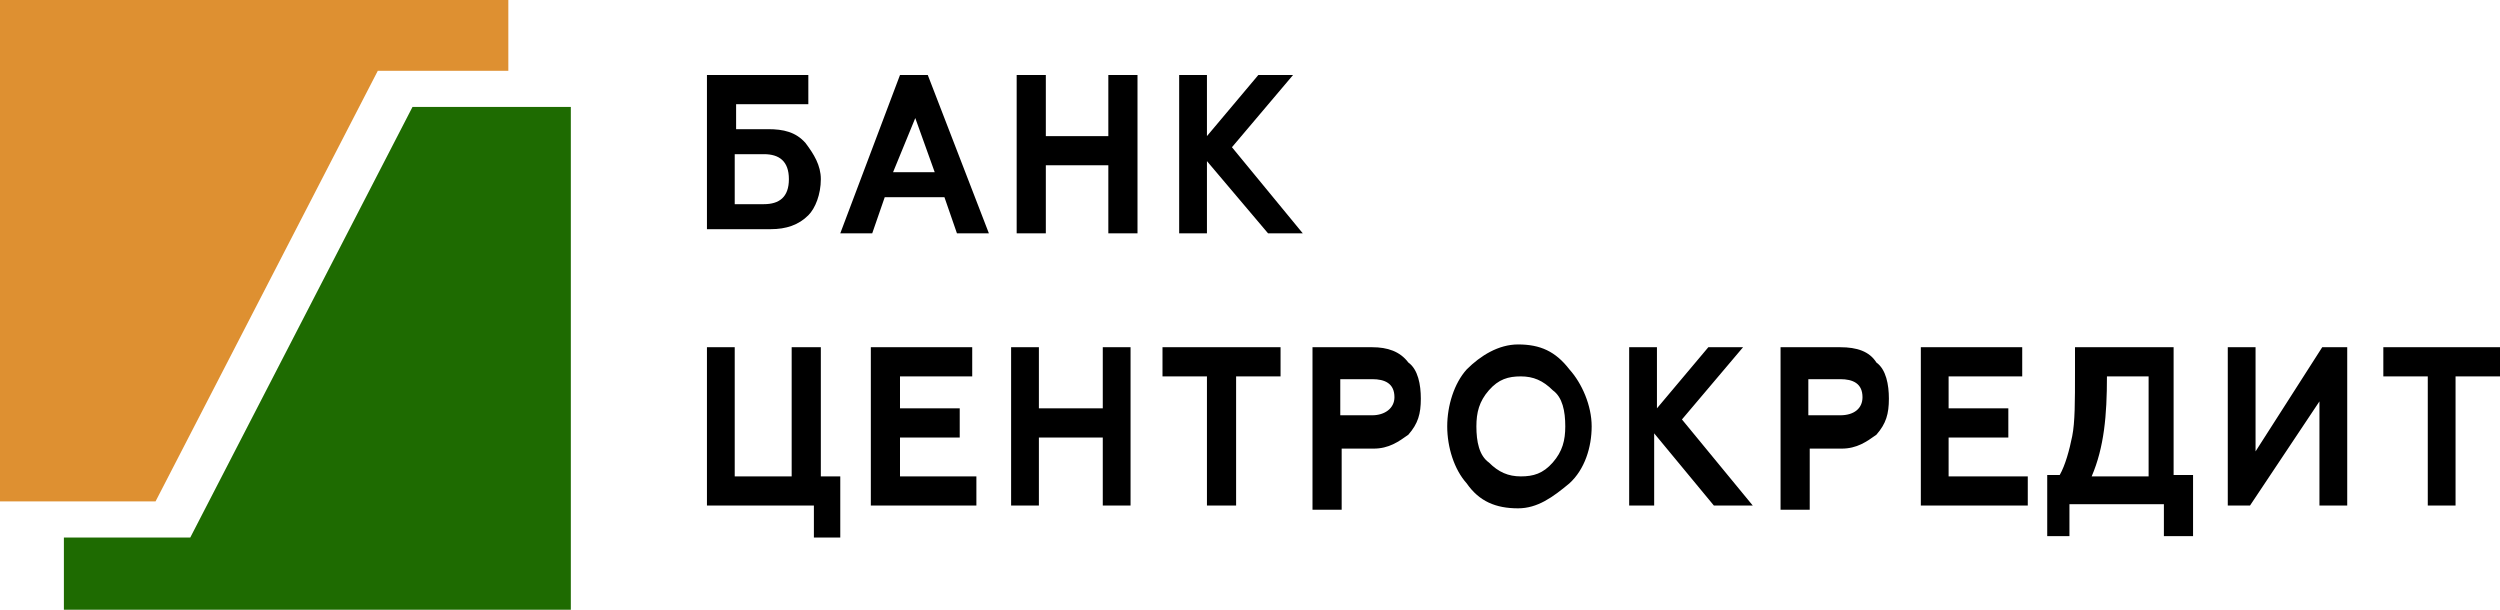
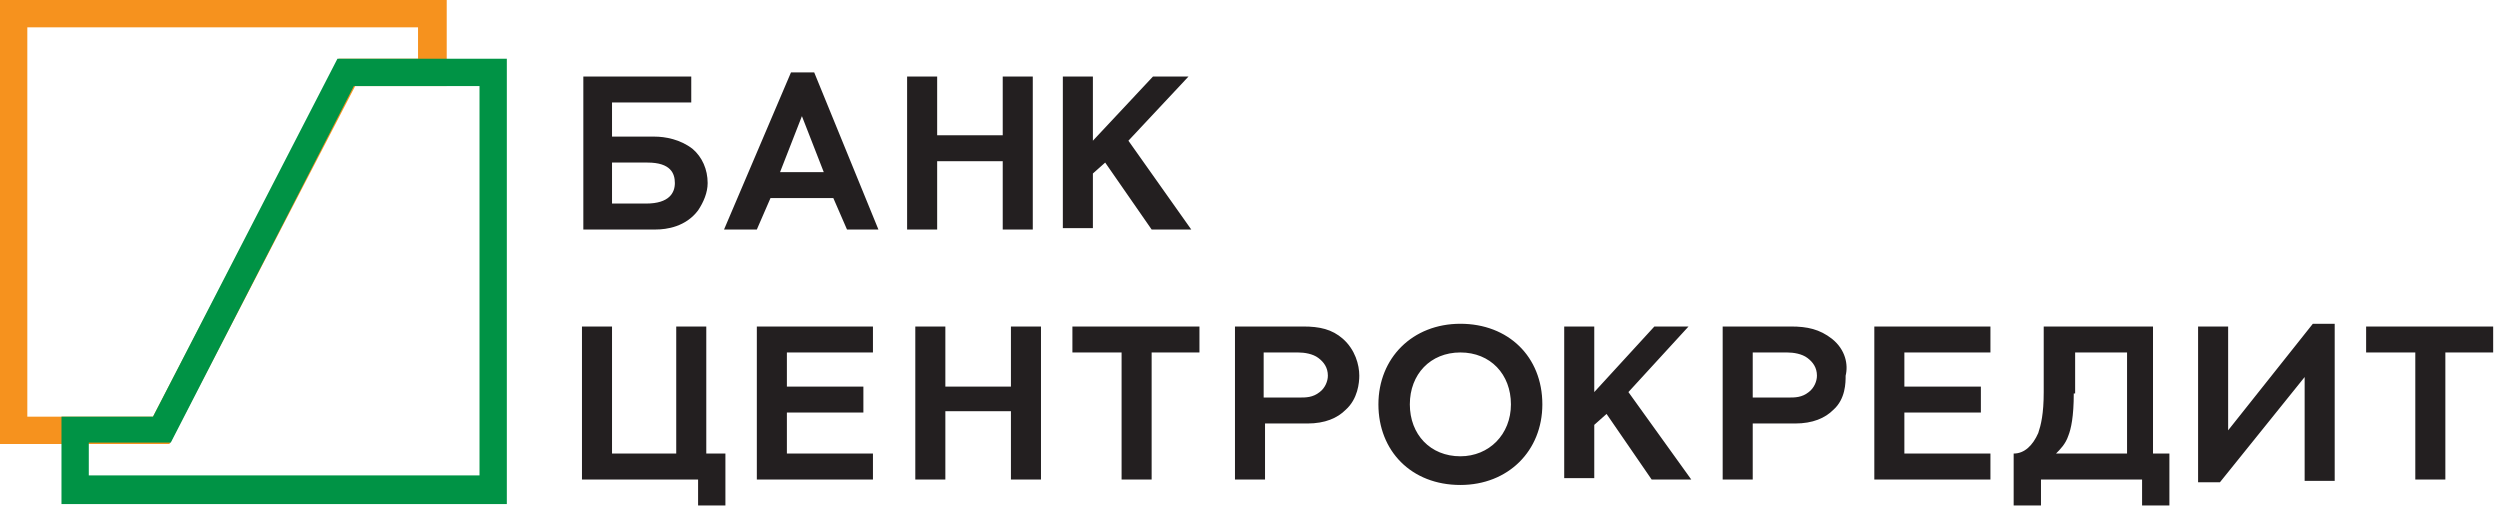
- <svg xmlns="http://www.w3.org/2000/svg" viewBox="0 0 180 43.9">
-   <path fill="#de9031" d="M0 36.1h11.2l16-31h9.4V0H0v36.1z" />
-   <path fill="#1e6b01" d="M41.1 7.7H29.7l-16 31H4.6v5.2h36.5V7.7z" />
-   <path fill="#000" d="M58.2 15.5c.5-.5.9-1.5.9-2.6 0-1-.5-1.8-1.1-2.6-.7-.8-1.6-1-2.7-1H53V7.5h5.2V5.4h-7.3v11.1h4.6c1.1 0 2-.3 2.7-1zm-5.3-.8v-3.6H55c1.1 0 1.8.5 1.8 1.8s-.7 1.8-1.8 1.8h-2.1zm11.9-9.3l-4.3 11.4h2.3l.9-2.6H68l.9 2.6h2.3L66.8 5.4h-2zm-.5 7l1.6-3.9 1.4 3.9h-3zm15.5-2.6h-4.5V5.4h-2.1v11.4h2.1v-4.9h4.5v4.9h2.1V5.4h-2.1v4.4zm13.3-4.4h-2.5l-3.7 4.4V5.4h-2v11.4h2v-5.2l4.4 5.2h2.5l-5.1-6.2 4.4-5.2zM59.1 25H57v9.3h-4.1V25h-2v11.4h7.7v2.3h1.9v-4.4h-1.4V25zm5.7 6.5h4.3v-2.1h-4.3v-2.3H70V25h-7.3v11.4h7.6v-2.1h-5.5v-2.8zm14.6-2.1h-4.6V25h-2v11.4h2v-4.9h4.6v4.9h2V25h-2v4.4zm4.3-2.3h3.2v9.3H89v-9.3h3.2V25h-8.5v2.1zM98.8 25h-4.3v11.7h2.1v-4.4h2.3c1.1 0 1.8-.5 2.5-1 .7-.8.9-1.5.9-2.6 0-1-.2-2.1-.9-2.6-.6-.8-1.5-1.1-2.6-1.1zm0 4.9h-2.3v-2.6h2.3c.9 0 1.6.3 1.6 1.3 0 .8-.7 1.3-1.6 1.3zm10.5-5.1c-1.4 0-2.7.8-3.7 1.8-.9 1-1.4 2.6-1.4 4.1s.5 3.1 1.4 4.1c.9 1.3 2.1 1.8 3.7 1.8 1.4 0 2.5-.8 3.7-1.8 1.1-1 1.6-2.6 1.6-4.1s-.7-3.1-1.6-4.1c-1-1.3-2.1-1.8-3.7-1.8zm2.5 8.5c-.7.8-1.4 1-2.3 1s-1.6-.3-2.3-1c-.7-.5-.9-1.5-.9-2.6 0-1 .2-1.8.9-2.6s1.4-1 2.3-1 1.6.3 2.3 1c.7.5.9 1.5.9 2.6 0 1-.2 1.8-.9 2.6zm13.7-8.3H123l-3.7 4.4V25h-2v11.4h1.8v-5.2l4.3 5.2h2.8l-5.1-6.2 4.4-5.2zm7 0h-4.3v11.7h2.1v-4.4h2.3c1.1 0 1.8-.5 2.5-1 .7-.8.9-1.5.9-2.6 0-1-.2-2.1-.9-2.6-.5-.8-1.4-1.1-2.6-1.1zm0 4.9h-2.3v-2.6h2.3c.9 0 1.6.3 1.6 1.3 0 .8-.6 1.3-1.6 1.3zm7.8 1.6h4.3v-2.1h-4.3v-2.3h5.3V25h-7.3v11.4h7.7v-2.1h-5.7v-2.8zm16.2-6.5h-7.1v1.8c0 2.1 0 3.6-.2 4.6s-.5 2.1-.9 2.8h-.9v4.4h1.6v-2.3h6.8v2.3h2.1v-4.4h-1.4V25zm-1.8 9.3h-4.1c.9-2.1 1.1-4.4 1.1-7.2h3v7.2zm7.7-1.8V25h-2v11.4h1.6l5-7.5v7.5h2V25h-1.8l-4.8 7.5zm9.2-7.5v2.1h3.2v9.3h2v-9.3h3.2V25h-8.4z" />
+ <svg xmlns="http://www.w3.org/2000/svg" viewBox="0 0 183 37">
+   <path fill="#231f20" d="M57.9 5.3 53 16.8h2.4l1-2.3H61l1 2.3h2.3L59.6 5.3h-1.7zm2.4 7.3h-3.2l1.6-4.1 1.6 4.1zM51.1 15.4c.4-.6.7-1.3.7-2 0-1-.4-1.9-1.1-2.5-.9-.7-2-.9-2.8-.9h-3.1V7.5h5.8V5.6h-7.9v11.2H48c.8 0 2.2-.2 3.1-1.4zm-6.3-.5v-3h2.6c1.7 0 2 .8 2 1.5s-.4 1.5-2.1 1.5h-2.5zM68.6 11.8h4.8v5h2.2V5.6h-2.2v4.3h-4.8V5.6h-2.2v11.2h2.2zM80 12.7l.9-.8 3.4 4.9h2.9l-4.6-6.5L87 5.6h-2.6L80 10.3V5.6h-2.2v11.1H80zM106.9 23.7c-3.5 0-6 2.5-6 5.9 0 3.4 2.4 5.9 6 5.9 3.5 0 6-2.5 6-5.9 0-3.5-2.5-5.9-6-5.9zm0 9.7c-2.2 0-3.7-1.6-3.7-3.8 0-2.2 1.5-3.8 3.7-3.8s3.7 1.6 3.7 3.8c0 2.2-1.6 3.8-3.7 3.8zM123.6 23.9h-2.5l-4.4 4.8v-4.8h-2.2V35h2.2v-3.9l.9-.8 3.3 4.8h2.9l-4.6-6.4zM51.7 23.9h-2.2v9.3h-4.7v-9.3h-2.2v11.2h8.5V37h2v-3.8h-1.4zM57.6 30.2h5.6v-1.9h-5.6v-2.5h6.3v-1.9h-8.5v11.2h8.5v-1.9h-6.3zM137.2 35.1h8.5v-1.9h-6.3v-3h5.6v-1.9h-5.6v-2.5h6.3v-1.9h-8.5zM74 28.3h-4.8v-4.4H67v11.2h2.2v-5H74v5h2.2V23.9H74zM78.5 25.8h3.6v9.3h2.2v-9.3h3.5v-1.9h-9.3zM173.2 23.9v1.9h3.6v9.3h2.2v-9.3h3.5v-1.9zM95.4 23.9h-5v11.2h2.2V31h3.1c1.3 0 2.2-.4 2.8-1 .9-.8 1-2 1-2.5 0-.8-.3-1.9-1.2-2.7-.8-.7-1.7-.9-2.9-.9zm1.2 4.8c-.5.4-1 .4-1.5.4h-2.6v-3.3H95c.5 0 1.1.1 1.5.4.4.3.7.7.7 1.3 0 .4-.2.9-.6 1.2zM134.1 24.8c-.9-.7-1.8-.9-3-.9h-5v11.2h2.2V31h3.1c1.3 0 2.2-.4 2.8-1 .9-.8.9-2 .9-2.5.2-.8 0-1.9-1-2.7zm-1.7 3.9c-.5.4-1 .4-1.5.4h-2.6v-3.3h2.5c.5 0 1.1.1 1.5.4.4.3.7.7.7 1.3 0 .4-.2.9-.6 1.2zM157.7 23.9h-8.1v4.8c0 1.6-.2 2.4-.4 3-.4.9-1 1.5-1.8 1.5V37h2v-1.9h7.4V37h2v-3.8h-1.2v-9.3zm-2.1 9.3h-5.1c.3-.3.7-.7.9-1.3.2-.5.4-1.4.4-3.1h.1v-3h3.8v7.4zM163.1 31.5v-7.6h-2.2v11.4h1.6l6.2-7.7v7.6h2.2V23.7h-1.6z" />
+   <path fill="#f6921e" d="M0 0v32.5h12.4L26 6.3h6.7V0H0zm30.7 4.3h-5.9L11.2 30.5H2V2h28.6v2.3z" />
+   <path fill="#009345" d="M24.7 4.3 11.2 30.5H4.5v6.4h32.6V4.3H24.7zm10.4 30.5H6.5v-2.4h6L25.9 6.3h9.2v28.5z" />
</svg>
